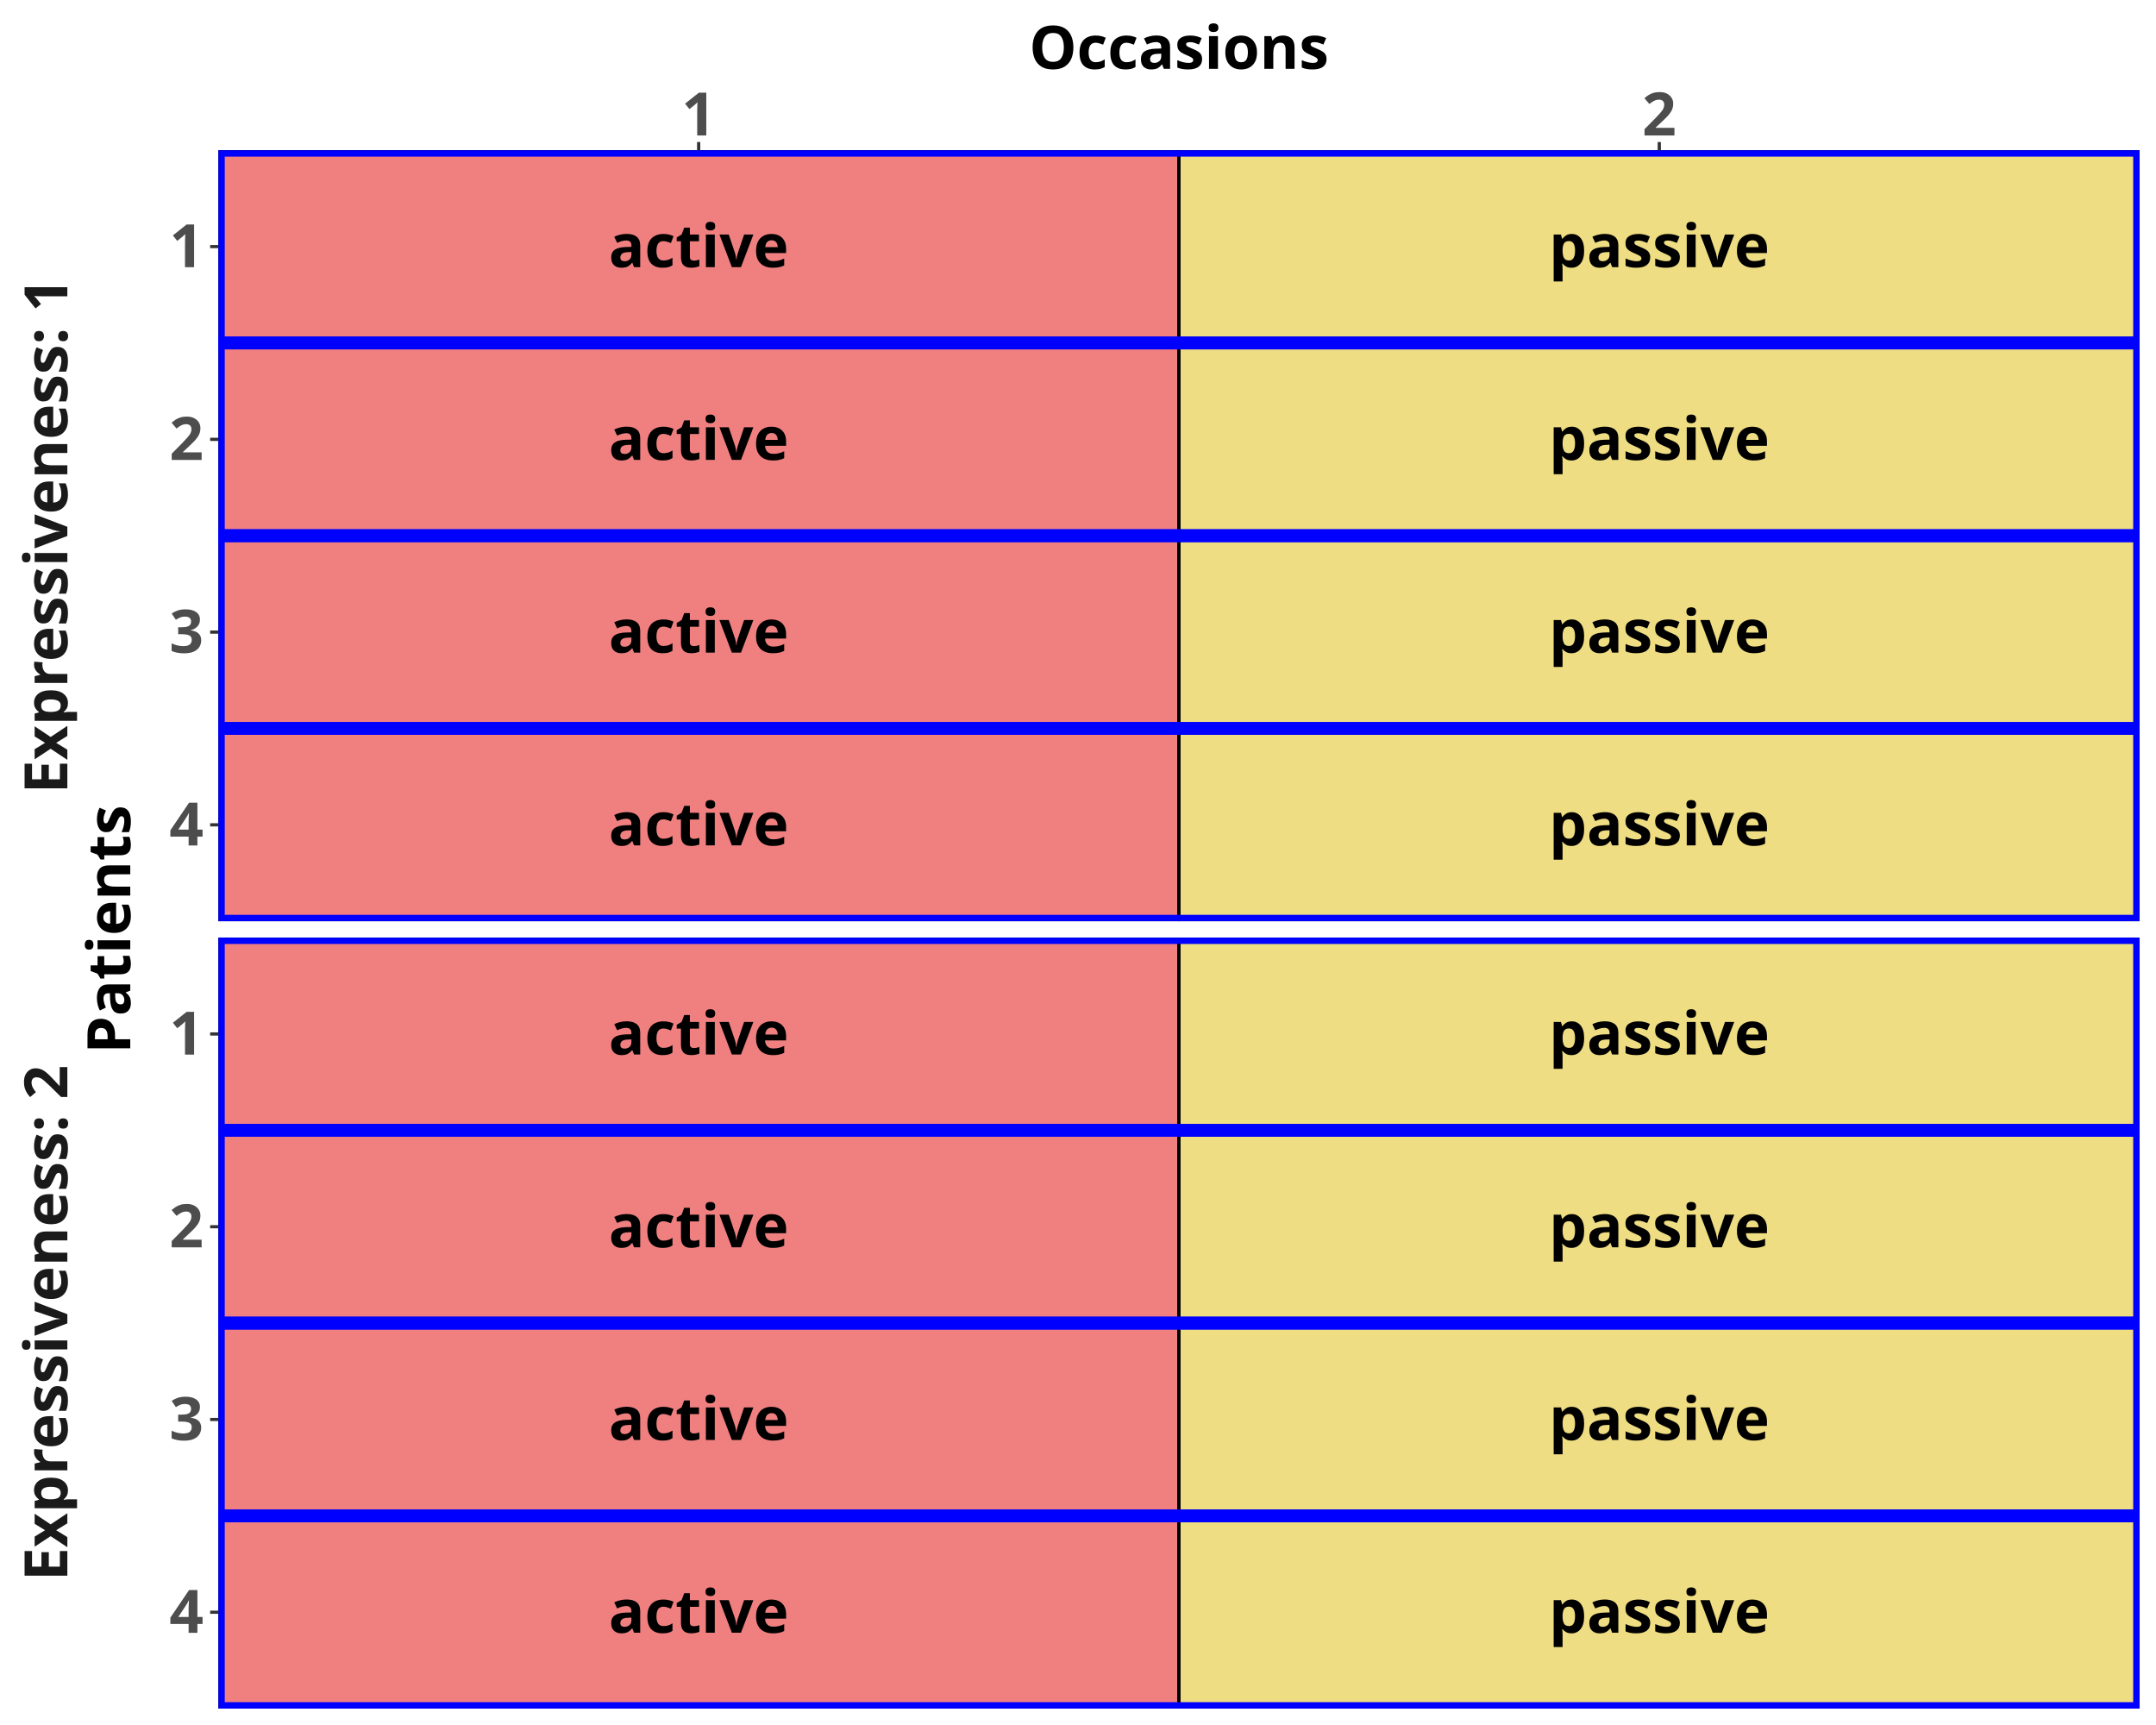
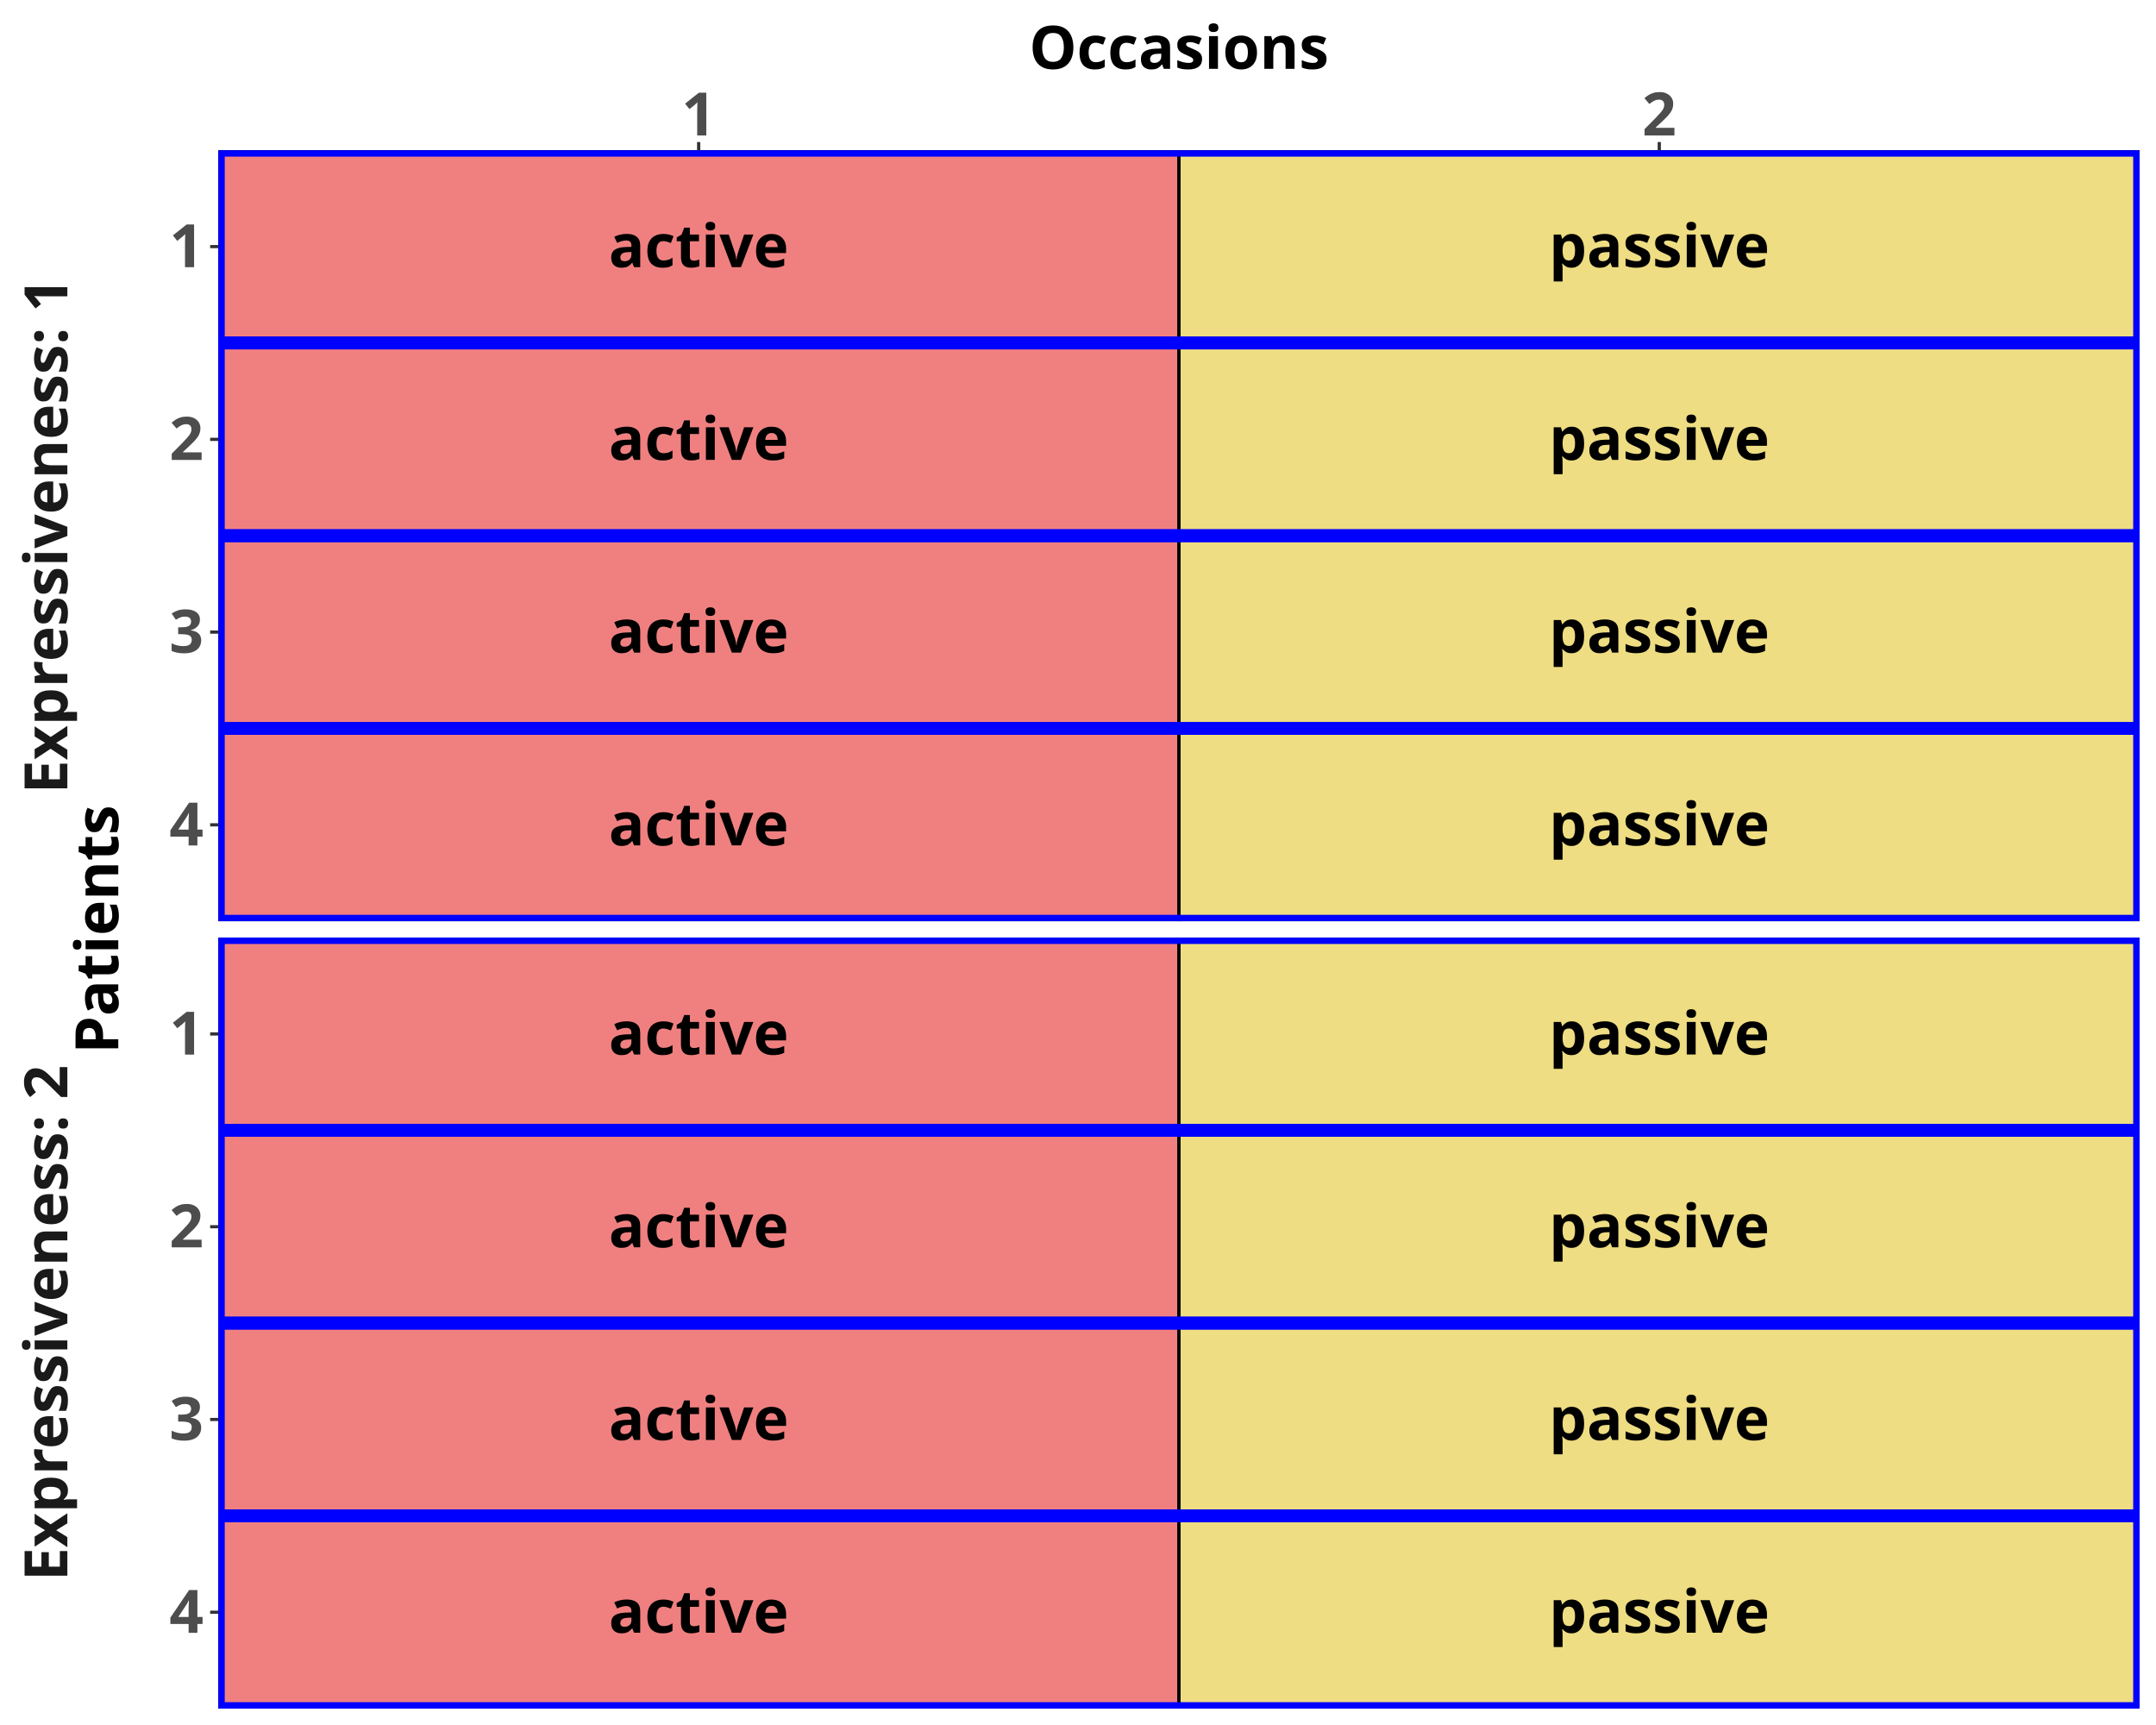
<svg xmlns="http://www.w3.org/2000/svg" class="svglite" data-engine-version="2.0" width="720.00pt" height="576.00pt" viewBox="0 0 720.00 576.00">
  <defs>
    <style type="text/css">
    .svglite line, .svglite polyline, .svglite polygon, .svglite path, .svglite rect, .svglite circle {
      fill: none;
      stroke: #000000;
      stroke-linecap: round;
      stroke-linejoin: round;
      stroke-miterlimit: 10.00;
    }
  </style>
  </defs>
  <rect width="100%" height="100%" style="stroke: none; fill: #FFFFFF;" />
  <defs>
    <clipPath id="cpMC4wMHw3MjAuMDB8MC4wMHw1NzYuMDA=">
      <rect x="0.00" y="0.00" width="720.00" height="576.00" />
    </clipPath>
  </defs>
  <g clip-path="url(#cpMC4wMHw3MjAuMDB8MC4wMHw1NzYuMDA=)">
    <rect x="0.00" y="0.00" width="720.00" height="576.00" style="stroke-width: 1.07; stroke: #FFFFFF; fill: #FFFFFF;" />
  </g>
  <defs>
    <clipPath id="cpNzIuOTJ8NzE0LjUyfDUwLjE2fDMwNy42MA==">
      <rect x="72.92" y="50.16" width="641.60" height="257.44" />
    </clipPath>
  </defs>
  <g clip-path="url(#cpNzIuOTJ8NzE0LjUyfDUwLjE2fDMwNy42MA==)">
    <polyline points="72.92,275.42 714.52,275.42 " style="stroke-width: 1.07; stroke: #FFFFFF; stroke-linecap: butt;" />
    <polyline points="72.92,211.06 714.52,211.06 " style="stroke-width: 1.07; stroke: #FFFFFF; stroke-linecap: butt;" />
    <polyline points="72.92,146.70 714.52,146.70 " style="stroke-width: 1.07; stroke: #FFFFFF; stroke-linecap: butt;" />
    <polyline points="72.92,82.34 714.52,82.34 " style="stroke-width: 1.07; stroke: #FFFFFF; stroke-linecap: butt;" />
    <polyline points="233.32,307.60 233.32,50.16 " style="stroke-width: 1.07; stroke: #FFFFFF; stroke-linecap: butt;" />
    <polyline points="554.12,307.60 554.12,50.16 " style="stroke-width: 1.07; stroke: #FFFFFF; stroke-linecap: butt;" />
    <rect x="72.92" y="50.16" width="320.80" height="64.36" style="stroke-width: 1.07; stroke-linecap: butt; stroke-linejoin: miter; fill: #F08080;" />
    <rect x="393.72" y="50.16" width="320.80" height="64.36" style="stroke-width: 1.07; stroke-linecap: butt; stroke-linejoin: miter; fill: #EEDD82;" />
    <rect x="72.92" y="114.52" width="320.80" height="64.36" style="stroke-width: 1.07; stroke-linecap: butt; stroke-linejoin: miter; fill: #F08080;" />
    <rect x="393.72" y="114.52" width="320.80" height="64.36" style="stroke-width: 1.07; stroke-linecap: butt; stroke-linejoin: miter; fill: #EEDD82;" />
    <rect x="72.92" y="178.88" width="320.80" height="64.36" style="stroke-width: 1.07; stroke-linecap: butt; stroke-linejoin: miter; fill: #F08080;" />
    <rect x="393.72" y="178.88" width="320.80" height="64.36" style="stroke-width: 1.07; stroke-linecap: butt; stroke-linejoin: miter; fill: #EEDD82;" />
    <rect x="72.92" y="243.24" width="320.80" height="64.36" style="stroke-width: 1.07; stroke-linecap: butt; stroke-linejoin: miter; fill: #F08080;" />
    <rect x="393.72" y="243.24" width="320.80" height="64.36" style="stroke-width: 1.07; stroke-linecap: butt; stroke-linejoin: miter; fill: #EEDD82;" />
    <text x="233.32" y="89.20" text-anchor="middle" style="font-size: 19.92px; font-weight: bold; font-family: sans;" textLength="52.04px" lengthAdjust="spacingAndGlyphs">active</text>
    <text x="554.12" y="89.20" text-anchor="middle" style="font-size: 19.92px; font-weight: bold; font-family: sans;" textLength="67.55px" lengthAdjust="spacingAndGlyphs">passive</text>
    <text x="233.32" y="153.56" text-anchor="middle" style="font-size: 19.92px; font-weight: bold; font-family: sans;" textLength="52.04px" lengthAdjust="spacingAndGlyphs">active</text>
    <text x="554.12" y="153.56" text-anchor="middle" style="font-size: 19.92px; font-weight: bold; font-family: sans;" textLength="67.55px" lengthAdjust="spacingAndGlyphs">passive</text>
    <text x="233.32" y="217.92" text-anchor="middle" style="font-size: 19.92px; font-weight: bold; font-family: sans;" textLength="52.04px" lengthAdjust="spacingAndGlyphs">active</text>
    <text x="554.12" y="217.92" text-anchor="middle" style="font-size: 19.92px; font-weight: bold; font-family: sans;" textLength="67.55px" lengthAdjust="spacingAndGlyphs">passive</text>
    <text x="233.32" y="282.28" text-anchor="middle" style="font-size: 19.92px; font-weight: bold; font-family: sans;" textLength="52.04px" lengthAdjust="spacingAndGlyphs">active</text>
    <text x="554.12" y="282.28" text-anchor="middle" style="font-size: 19.92px; font-weight: bold; font-family: sans;" textLength="67.55px" lengthAdjust="spacingAndGlyphs">passive</text>
    <polyline points="72.92,243.24 72.92,307.60 714.52,307.60 714.52,243.24 72.92,243.24 " style="stroke-width: 4.27; stroke: #0000FF; stroke-linecap: butt;" />
    <polyline points="72.92,178.88 72.92,243.24 714.52,243.24 714.52,178.88 72.92,178.88 " style="stroke-width: 4.27; stroke: #0000FF; stroke-linecap: butt;" />
    <polyline points="72.92,114.52 72.92,178.88 714.52,178.88 714.52,114.52 72.92,114.52 " style="stroke-width: 4.27; stroke: #0000FF; stroke-linecap: butt;" />
    <polyline points="72.92,50.16 72.92,114.52 714.52,114.52 714.52,50.16 72.92,50.16 " style="stroke-width: 4.27; stroke: #0000FF; stroke-linecap: butt;" />
  </g>
  <g clip-path="url(#cpMC4wMHw3MjAuMDB8MC4wMHw1NzYuMDA=)">
</g>
  <defs>
    <clipPath id="cpNzIuOTJ8NzE0LjUyfDMxMy4wOHw1NzAuNTI=">
      <rect x="72.92" y="313.08" width="641.60" height="257.44" />
    </clipPath>
  </defs>
  <g clip-path="url(#cpNzIuOTJ8NzE0LjUyfDMxMy4wOHw1NzAuNTI=)">
    <polyline points="72.92,538.34 714.52,538.34 " style="stroke-width: 1.07; stroke: #FFFFFF; stroke-linecap: butt;" />
    <polyline points="72.92,473.98 714.52,473.98 " style="stroke-width: 1.07; stroke: #FFFFFF; stroke-linecap: butt;" />
    <polyline points="72.92,409.62 714.52,409.62 " style="stroke-width: 1.07; stroke: #FFFFFF; stroke-linecap: butt;" />
    <polyline points="72.92,345.26 714.52,345.26 " style="stroke-width: 1.07; stroke: #FFFFFF; stroke-linecap: butt;" />
    <polyline points="233.32,570.52 233.32,313.08 " style="stroke-width: 1.07; stroke: #FFFFFF; stroke-linecap: butt;" />
    <polyline points="554.12,570.52 554.12,313.08 " style="stroke-width: 1.07; stroke: #FFFFFF; stroke-linecap: butt;" />
    <rect x="72.92" y="313.08" width="320.80" height="64.36" style="stroke-width: 1.07; stroke-linecap: butt; stroke-linejoin: miter; fill: #F08080;" />
    <rect x="393.72" y="313.08" width="320.80" height="64.36" style="stroke-width: 1.07; stroke-linecap: butt; stroke-linejoin: miter; fill: #EEDD82;" />
    <rect x="72.92" y="377.44" width="320.80" height="64.36" style="stroke-width: 1.07; stroke-linecap: butt; stroke-linejoin: miter; fill: #F08080;" />
    <rect x="393.72" y="377.44" width="320.80" height="64.36" style="stroke-width: 1.07; stroke-linecap: butt; stroke-linejoin: miter; fill: #EEDD82;" />
    <rect x="72.92" y="441.80" width="320.80" height="64.36" style="stroke-width: 1.07; stroke-linecap: butt; stroke-linejoin: miter; fill: #F08080;" />
    <rect x="393.72" y="441.80" width="320.80" height="64.36" style="stroke-width: 1.07; stroke-linecap: butt; stroke-linejoin: miter; fill: #EEDD82;" />
    <rect x="72.92" y="506.16" width="320.80" height="64.36" style="stroke-width: 1.07; stroke-linecap: butt; stroke-linejoin: miter; fill: #F08080;" />
    <rect x="393.72" y="506.16" width="320.80" height="64.36" style="stroke-width: 1.07; stroke-linecap: butt; stroke-linejoin: miter; fill: #EEDD82;" />
    <text x="233.32" y="352.12" text-anchor="middle" style="font-size: 19.92px; font-weight: bold; font-family: sans;" textLength="52.04px" lengthAdjust="spacingAndGlyphs">active</text>
    <text x="554.12" y="352.12" text-anchor="middle" style="font-size: 19.92px; font-weight: bold; font-family: sans;" textLength="67.55px" lengthAdjust="spacingAndGlyphs">passive</text>
    <text x="233.32" y="416.48" text-anchor="middle" style="font-size: 19.92px; font-weight: bold; font-family: sans;" textLength="52.04px" lengthAdjust="spacingAndGlyphs">active</text>
    <text x="554.12" y="416.48" text-anchor="middle" style="font-size: 19.92px; font-weight: bold; font-family: sans;" textLength="67.55px" lengthAdjust="spacingAndGlyphs">passive</text>
    <text x="233.32" y="480.83" text-anchor="middle" style="font-size: 19.92px; font-weight: bold; font-family: sans;" textLength="52.04px" lengthAdjust="spacingAndGlyphs">active</text>
    <text x="554.12" y="480.83" text-anchor="middle" style="font-size: 19.92px; font-weight: bold; font-family: sans;" textLength="67.55px" lengthAdjust="spacingAndGlyphs">passive</text>
    <text x="233.32" y="545.19" text-anchor="middle" style="font-size: 19.92px; font-weight: bold; font-family: sans;" textLength="52.04px" lengthAdjust="spacingAndGlyphs">active</text>
    <text x="554.12" y="545.19" text-anchor="middle" style="font-size: 19.92px; font-weight: bold; font-family: sans;" textLength="67.55px" lengthAdjust="spacingAndGlyphs">passive</text>
    <polyline points="72.92,506.16 72.92,570.52 714.52,570.52 714.52,506.16 72.92,506.16 " style="stroke-width: 4.27; stroke: #0000FF; stroke-linecap: butt;" />
    <polyline points="72.92,441.80 72.92,506.16 714.52,506.16 714.52,441.80 72.92,441.80 " style="stroke-width: 4.27; stroke: #0000FF; stroke-linecap: butt;" />
    <polyline points="72.92,377.44 72.92,441.80 714.52,441.80 714.52,377.44 72.92,377.44 " style="stroke-width: 4.27; stroke: #0000FF; stroke-linecap: butt;" />
    <polyline points="72.92,313.08 72.92,377.44 714.52,377.44 714.52,313.08 72.92,313.08 " style="stroke-width: 4.27; stroke: #0000FF; stroke-linecap: butt;" />
  </g>
  <g clip-path="url(#cpMC4wMHw3MjAuMDB8MC4wMHw1NzYuMDA=)">
</g>
  <defs>
    <clipPath id="cpNS40OHwyNS43M3w1MC4xNnwzMDcuNjA=">
      <rect x="5.48" y="50.16" width="20.25" height="257.44" />
    </clipPath>
  </defs>
  <g clip-path="url(#cpNS40OHwyNS43M3w1MC4xNnwzMDcuNjA=)">
    <text transform="translate(22.49,178.88) rotate(-90)" text-anchor="middle" style="font-size: 20.00px; font-weight: bold; fill: #1A1A1A; font-family: sans;" textLength="162.35px" lengthAdjust="spacingAndGlyphs">Expressiveness: 1</text>
  </g>
  <g clip-path="url(#cpMC4wMHw3MjAuMDB8MC4wMHw1NzYuMDA=)">
</g>
  <defs>
    <clipPath id="cpNS40OHwyNS43M3wzMTMuMDh8NTcwLjUy">
      <rect x="5.48" y="313.08" width="20.25" height="257.44" />
    </clipPath>
  </defs>
  <g clip-path="url(#cpNS40OHwyNS43M3wzMTMuMDh8NTcwLjUy)">
    <text transform="translate(22.49,441.80) rotate(-90)" text-anchor="middle" style="font-size: 20.00px; font-weight: bold; fill: #1A1A1A; font-family: sans;" textLength="162.35px" lengthAdjust="spacingAndGlyphs">Expressiveness: 2</text>
  </g>
  <g clip-path="url(#cpMC4wMHw3MjAuMDB8MC4wMHw1NzYuMDA=)">
+     <polyline points="233.32,47.42 233.32,50.16 " style="stroke-width: 1.07; stroke: #333333; stroke-linecap: butt;" />
+     <polyline points="554.12,47.42 554.12,50.16 " style="stroke-width: 1.07; stroke: #333333; stroke-linecap: butt;" />
    <text x="233.32" y="45.23" text-anchor="middle" style="font-size: 20.00px; font-weight: bold; fill: #4D4D4D; font-family: sans;" textLength="11.12px" lengthAdjust="spacingAndGlyphs">1</text>
    <text x="554.12" y="45.23" text-anchor="middle" style="font-size: 20.00px; font-weight: bold; fill: #4D4D4D; font-family: sans;" textLength="11.12px" lengthAdjust="spacingAndGlyphs">2</text>
-     <polyline points="233.32,50.16 233.32,47.42 " style="stroke-width: 1.07; stroke: #333333; stroke-linecap: butt;" />
-     <polyline points="554.12,50.16 554.12,47.42 " style="stroke-width: 1.07; stroke: #333333; stroke-linecap: butt;" />
    <text x="67.99" y="282.31" text-anchor="end" style="font-size: 20.00px; font-weight: bold; fill: #4D4D4D; font-family: sans;" textLength="11.12px" lengthAdjust="spacingAndGlyphs">4</text>
    <text x="67.99" y="217.95" text-anchor="end" style="font-size: 20.00px; font-weight: bold; fill: #4D4D4D; font-family: sans;" textLength="11.12px" lengthAdjust="spacingAndGlyphs">3</text>
    <text x="67.99" y="153.59" text-anchor="end" style="font-size: 20.00px; font-weight: bold; fill: #4D4D4D; font-family: sans;" textLength="11.12px" lengthAdjust="spacingAndGlyphs">2</text>
    <text x="67.99" y="89.23" text-anchor="end" style="font-size: 20.00px; font-weight: bold; fill: #4D4D4D; font-family: sans;" textLength="11.12px" lengthAdjust="spacingAndGlyphs">1</text>
    <polyline points="70.18,275.42 72.92,275.42 " style="stroke-width: 1.07; stroke: #333333; stroke-linecap: butt;" />
    <polyline points="70.18,211.06 72.92,211.06 " style="stroke-width: 1.07; stroke: #333333; stroke-linecap: butt;" />
    <polyline points="70.18,146.70 72.92,146.70 " style="stroke-width: 1.07; stroke: #333333; stroke-linecap: butt;" />
    <polyline points="70.18,82.34 72.92,82.34 " style="stroke-width: 1.07; stroke: #333333; stroke-linecap: butt;" />
    <text x="67.99" y="545.22" text-anchor="end" style="font-size: 20.00px; font-weight: bold; fill: #4D4D4D; font-family: sans;" textLength="11.12px" lengthAdjust="spacingAndGlyphs">4</text>
    <text x="67.99" y="480.86" text-anchor="end" style="font-size: 20.00px; font-weight: bold; fill: #4D4D4D; font-family: sans;" textLength="11.12px" lengthAdjust="spacingAndGlyphs">3</text>
    <text x="67.99" y="416.50" text-anchor="end" style="font-size: 20.00px; font-weight: bold; fill: #4D4D4D; font-family: sans;" textLength="11.12px" lengthAdjust="spacingAndGlyphs">2</text>
    <text x="67.99" y="352.14" text-anchor="end" style="font-size: 20.00px; font-weight: bold; fill: #4D4D4D; font-family: sans;" textLength="11.12px" lengthAdjust="spacingAndGlyphs">1</text>
    <polyline points="70.18,538.34 72.92,538.34 " style="stroke-width: 1.07; stroke: #333333; stroke-linecap: butt;" />
    <polyline points="70.18,473.98 72.92,473.98 " style="stroke-width: 1.07; stroke: #333333; stroke-linecap: butt;" />
    <polyline points="70.18,409.62 72.92,409.62 " style="stroke-width: 1.07; stroke: #333333; stroke-linecap: butt;" />
    <polyline points="70.18,345.26 72.92,345.26 " style="stroke-width: 1.07; stroke: #333333; stroke-linecap: butt;" />
    <text x="393.72" y="22.99" text-anchor="middle" style="font-size: 20.00px; font-weight: bold; font-family: sans;" textLength="93.41px" lengthAdjust="spacingAndGlyphs">Occasions</text>
-     <text transform="translate(43.50,310.34) rotate(-90)" text-anchor="middle" style="font-size: 20.00px; font-weight: bold; font-family: sans;" textLength="72.28px" lengthAdjust="spacingAndGlyphs">Patients</text>
+     <text transform="translate(39.50,310.34) rotate(-90)" text-anchor="middle" style="font-size: 20.00px; font-weight: bold; font-family: sans;" textLength="72.28px" lengthAdjust="spacingAndGlyphs">Patients</text>
  </g>
</svg>
